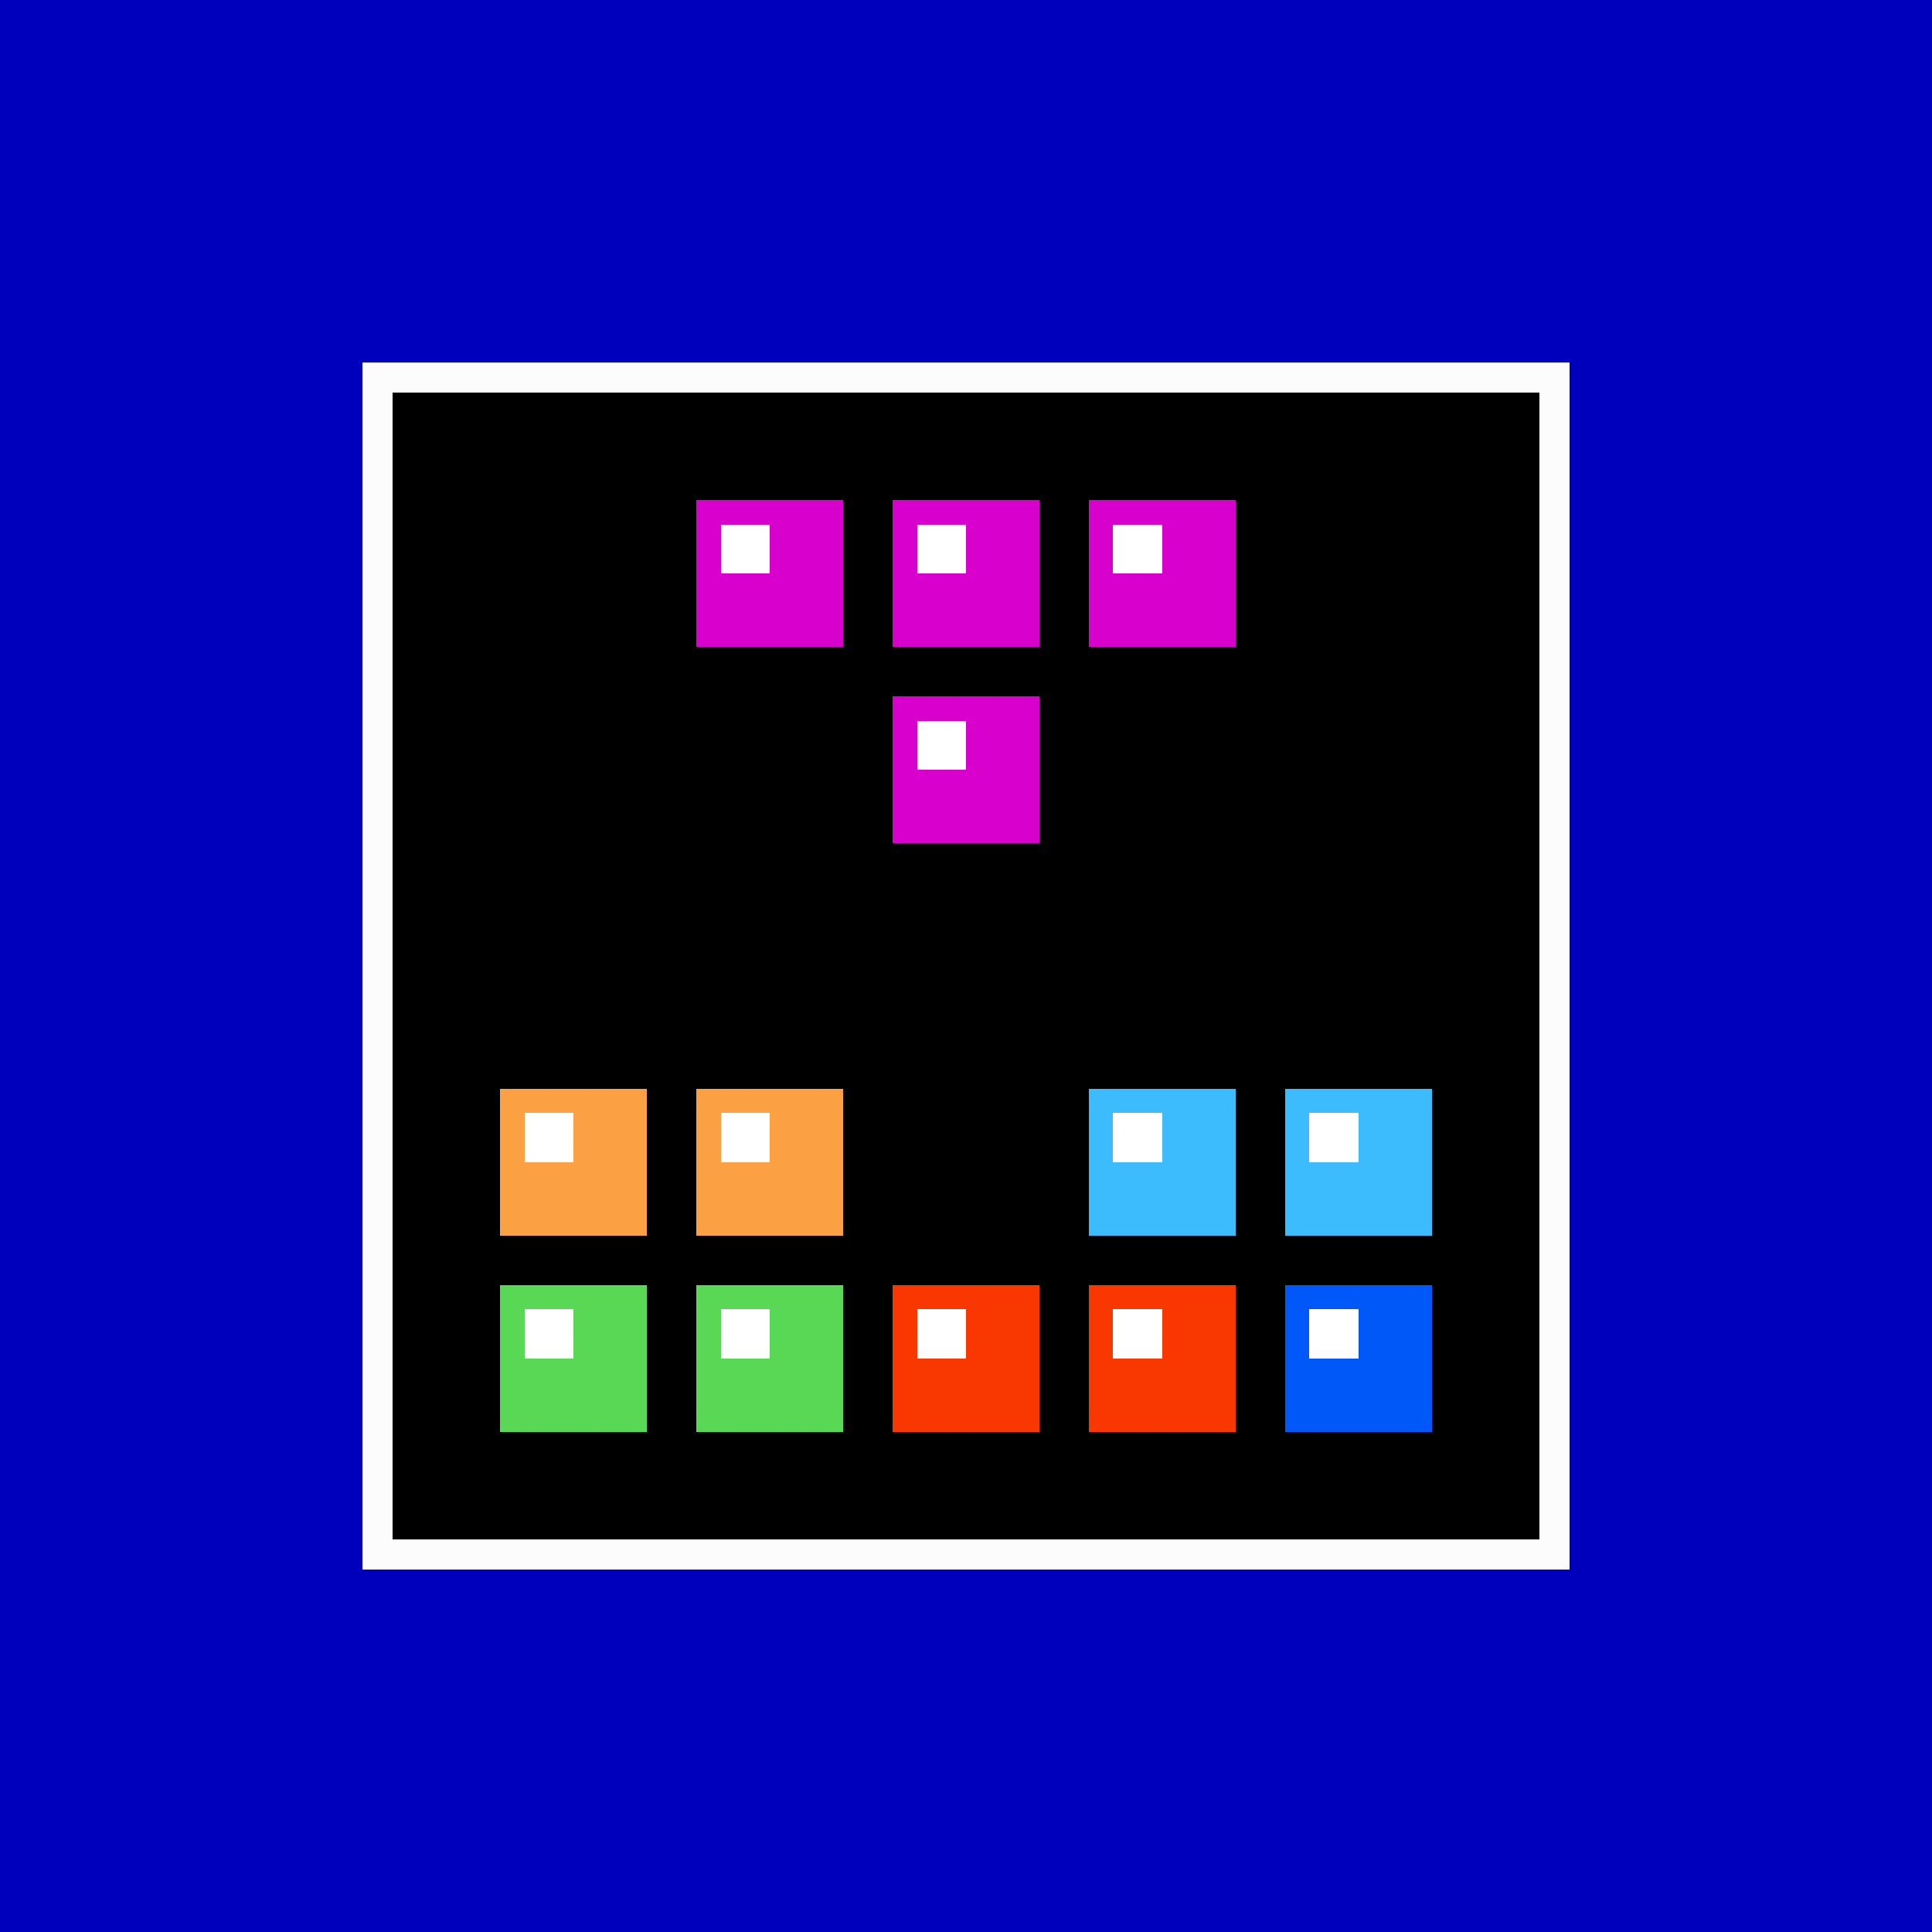
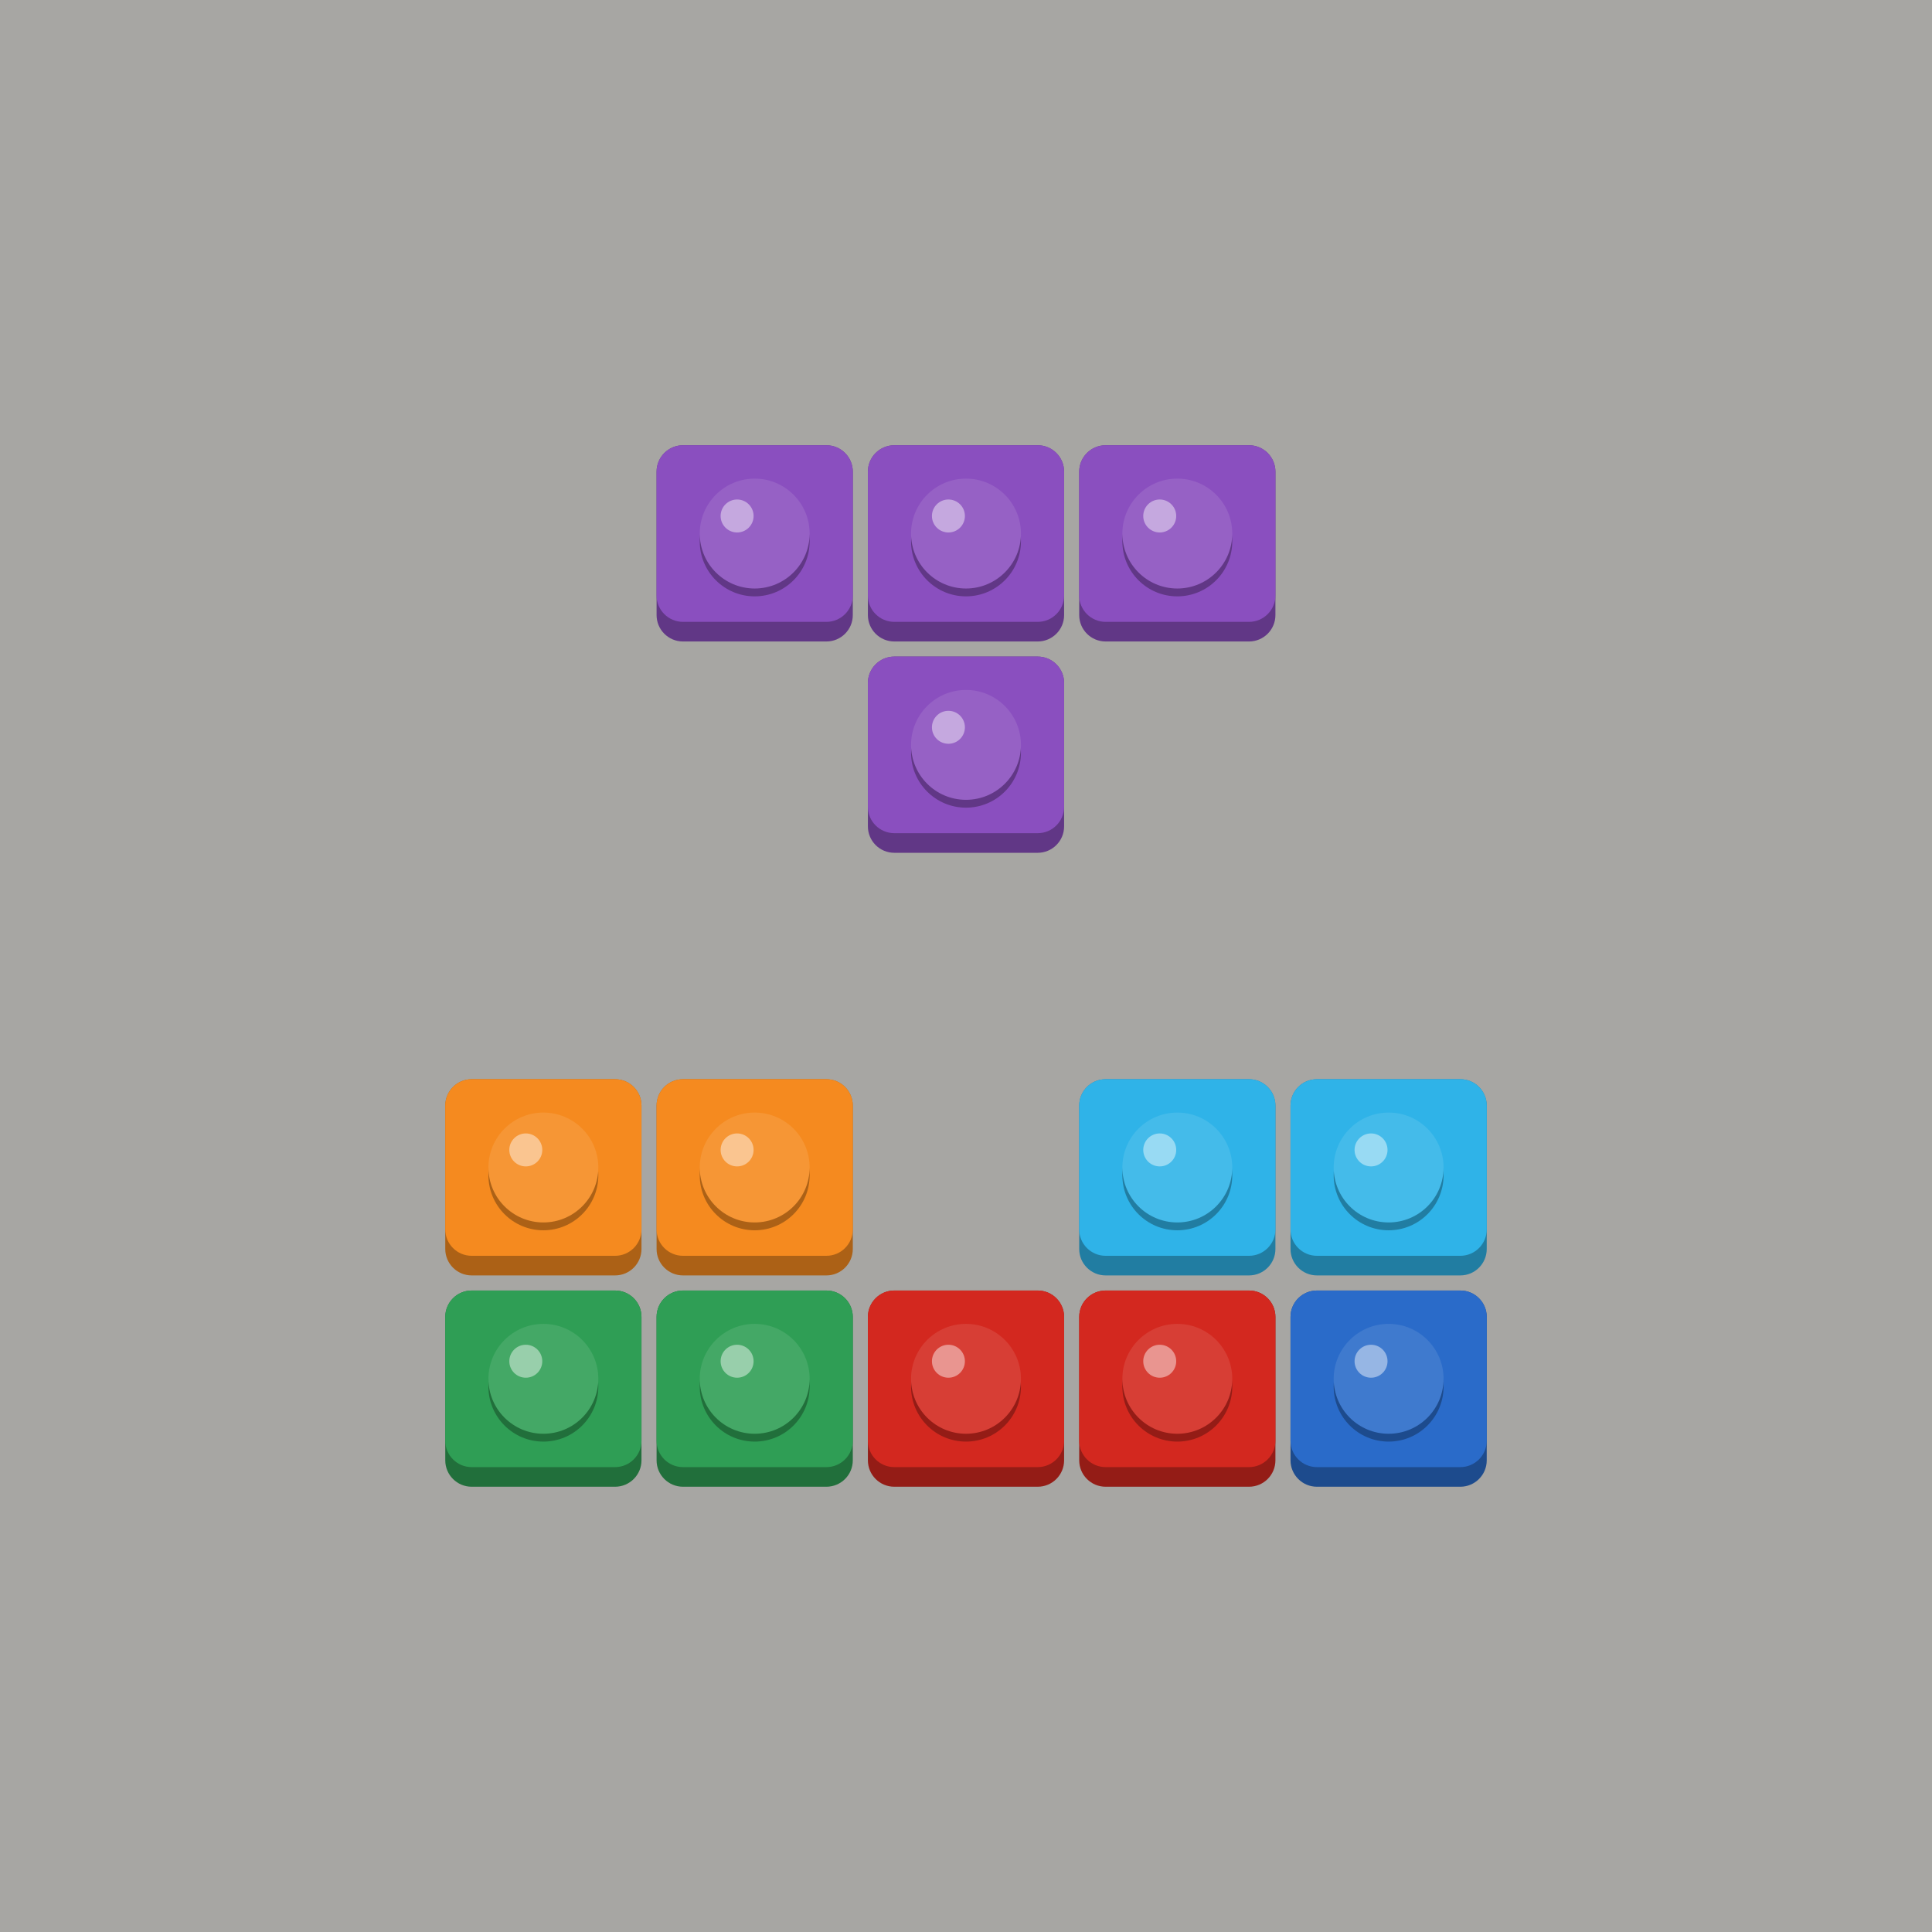
- <svg xmlns="http://www.w3.org/2000/svg" viewBox="0 0 512 512" shape-rendering="crispEdges">
-   <rect width="512" height="512" fill="#0000bc" />
-   <rect x="100" y="100" width="312" height="312" fill="#000" stroke="#fcfcfc" stroke-width="8" />
-   <rect x="178" y="126" width="52" height="52" fill="#000" />
-   <rect x="184.5" y="132.5" width="39.0" height="39.0" fill="#d800cc" />
-   <rect x="191.0" y="139.0" width="13.0" height="13.0" fill="#fff" />
-   <rect x="230" y="126" width="52" height="52" fill="#000" />
-   <rect x="236.5" y="132.5" width="39.0" height="39.0" fill="#d800cc" />
-   <rect x="243.0" y="139.0" width="13.0" height="13.0" fill="#fff" />
-   <rect x="282" y="126" width="52" height="52" fill="#000" />
-   <rect x="288.5" y="132.5" width="39.0" height="39.0" fill="#d800cc" />
-   <rect x="295.0" y="139.0" width="13.0" height="13.0" fill="#fff" />
-   <rect x="230" y="178" width="52" height="52" fill="#000" />
-   <rect x="236.5" y="184.5" width="39.0" height="39.0" fill="#d800cc" />
-   <rect x="243.0" y="191.0" width="13.0" height="13.0" fill="#fff" />
-   <rect x="126" y="282" width="52" height="52" fill="#000" />
-   <rect x="132.5" y="288.5" width="39.0" height="39.0" fill="#fca044" />
-   <rect x="139.0" y="295.0" width="13.0" height="13.0" fill="#fff" />
-   <rect x="178" y="282" width="52" height="52" fill="#000" />
-   <rect x="184.5" y="288.5" width="39.0" height="39.0" fill="#fca044" />
-   <rect x="191.0" y="295.0" width="13.0" height="13.0" fill="#fff" />
-   <rect x="282" y="282" width="52" height="52" fill="#000" />
-   <rect x="288.5" y="288.5" width="39.0" height="39.0" fill="#3cbcfc" />
-   <rect x="295.0" y="295.0" width="13.0" height="13.0" fill="#fff" />
-   <rect x="334" y="282" width="52" height="52" fill="#000" />
-   <rect x="340.5" y="288.5" width="39.0" height="39.0" fill="#3cbcfc" />
-   <rect x="347.0" y="295.0" width="13.0" height="13.0" fill="#fff" />
-   <rect x="126" y="334" width="52" height="52" fill="#000" />
-   <rect x="132.5" y="340.5" width="39.0" height="39.0" fill="#58d854" />
-   <rect x="139.0" y="347.0" width="13.0" height="13.0" fill="#fff" />
-   <rect x="178" y="334" width="52" height="52" fill="#000" />
-   <rect x="184.5" y="340.5" width="39.0" height="39.0" fill="#58d854" />
-   <rect x="191.0" y="347.0" width="13.0" height="13.0" fill="#fff" />
-   <rect x="230" y="334" width="52" height="52" fill="#000" />
-   <rect x="236.5" y="340.5" width="39.0" height="39.0" fill="#f83800" />
-   <rect x="243.0" y="347.0" width="13.0" height="13.0" fill="#fff" />
-   <rect x="282" y="334" width="52" height="52" fill="#000" />
-   <rect x="288.5" y="340.5" width="39.0" height="39.0" fill="#f83800" />
-   <rect x="295.0" y="347.0" width="13.0" height="13.0" fill="#fff" />
-   <rect x="334" y="334" width="52" height="52" fill="#000" />
-   <rect x="340.5" y="340.5" width="39.0" height="39.0" fill="#0058f8" />
-   <rect x="347.0" y="347.0" width="13.0" height="13.0" fill="#fff" />
+ <svg xmlns="http://www.w3.org/2000/svg" viewBox="0 0 512 512">
+   <rect width="512" height="512" rx="0" fill="#a7a6a3" />
+   <rect x="174" y="118" width="52" height="52" rx="7" fill="#613786" />
+   <rect x="174" y="118" width="52" height="46.8" rx="7" fill="#8a4fbf" />
+   <circle cx="200.0" cy="143.48" r="14.56" fill="#613786" />
+   <circle cx="200.0" cy="141.4" r="14.56" fill="#9661c5" />
+   <circle cx="195.341" cy="136.741" r="4.368" fill="#fff" opacity=".45" />
+   <rect x="230" y="118" width="52" height="52" rx="7" fill="#613786" />
+   <rect x="230" y="118" width="52" height="46.8" rx="7" fill="#8a4fbf" />
+   <circle cx="256.0" cy="143.48" r="14.56" fill="#613786" />
+   <circle cx="256.0" cy="141.4" r="14.56" fill="#9661c5" />
+   <circle cx="251.341" cy="136.741" r="4.368" fill="#fff" opacity=".45" />
+   <rect x="286" y="118" width="52" height="52" rx="7" fill="#613786" />
+   <rect x="286" y="118" width="52" height="46.8" rx="7" fill="#8a4fbf" />
+   <circle cx="312.0" cy="143.48" r="14.56" fill="#613786" />
+   <circle cx="312.0" cy="141.4" r="14.56" fill="#9661c5" />
+   <circle cx="307.341" cy="136.741" r="4.368" fill="#fff" opacity=".45" />
+   <rect x="230" y="174" width="52" height="52" rx="7" fill="#613786" />
+   <rect x="230" y="174" width="52" height="46.8" rx="7" fill="#8a4fbf" />
+   <circle cx="256.0" cy="199.48" r="14.56" fill="#613786" />
+   <circle cx="256.0" cy="197.4" r="14.56" fill="#9661c5" />
+   <circle cx="251.341" cy="192.741" r="4.368" fill="#fff" opacity=".45" />
+   <rect x="118" y="286" width="52" height="52" rx="7" fill="#ac6116" />
+   <rect x="118" y="286" width="52" height="46.8" rx="7" fill="#f58a1f" />
+   <circle cx="144.0" cy="311.48" r="14.56" fill="#ac6116" />
+   <circle cx="144.0" cy="309.4" r="14.56" fill="#f69635" />
+   <circle cx="139.341" cy="304.741" r="4.368" fill="#fff" opacity=".45" />
+   <rect x="174" y="286" width="52" height="52" rx="7" fill="#ac6116" />
+   <rect x="174" y="286" width="52" height="46.8" rx="7" fill="#f58a1f" />
+   <circle cx="200.0" cy="311.48" r="14.56" fill="#ac6116" />
+   <circle cx="200.0" cy="309.4" r="14.56" fill="#f69635" />
+   <circle cx="195.341" cy="304.741" r="4.368" fill="#fff" opacity=".45" />
+   <rect x="286" y="286" width="52" height="52" rx="7" fill="#217da2" />
+   <rect x="286" y="286" width="52" height="46.8" rx="7" fill="#2fb3e8" />
+   <circle cx="312.0" cy="311.48" r="14.56" fill="#217da2" />
+   <circle cx="312.0" cy="309.4" r="14.56" fill="#44bbea" />
+   <circle cx="307.341" cy="304.741" r="4.368" fill="#fff" opacity=".45" />
+   <rect x="342" y="286" width="52" height="52" rx="7" fill="#217da2" />
+   <rect x="342" y="286" width="52" height="46.8" rx="7" fill="#2fb3e8" />
+   <circle cx="368.0" cy="311.48" r="14.56" fill="#217da2" />
+   <circle cx="368.0" cy="309.4" r="14.56" fill="#44bbea" />
+   <circle cx="363.341" cy="304.741" r="4.368" fill="#fff" opacity=".45" />
+   <rect x="118" y="342" width="52" height="52" rx="7" fill="#216f3b" />
+   <rect x="118" y="342" width="52" height="46.8" rx="7" fill="#2f9e55" />
+   <circle cx="144.0" cy="367.48" r="14.56" fill="#216f3b" />
+   <circle cx="144.0" cy="365.4" r="14.56" fill="#44a866" />
+   <circle cx="139.341" cy="360.741" r="4.368" fill="#fff" opacity=".45" />
+   <rect x="174" y="342" width="52" height="52" rx="7" fill="#216f3b" />
+   <rect x="174" y="342" width="52" height="46.8" rx="7" fill="#2f9e55" />
+   <circle cx="200.0" cy="367.48" r="14.56" fill="#216f3b" />
+   <circle cx="200.0" cy="365.4" r="14.56" fill="#44a866" />
+   <circle cx="195.341" cy="360.741" r="4.368" fill="#fff" opacity=".45" />
+   <rect x="230" y="342" width="52" height="52" rx="7" fill="#941c16" />
+   <rect x="230" y="342" width="52" height="46.8" rx="7" fill="#d3281f" />
+   <circle cx="256.0" cy="367.48" r="14.56" fill="#941c16" />
+   <circle cx="256.0" cy="365.4" r="14.56" fill="#d73e35" />
+   <circle cx="251.341" cy="360.741" r="4.368" fill="#fff" opacity=".45" />
+   <rect x="286" y="342" width="52" height="52" rx="7" fill="#941c16" />
+   <rect x="286" y="342" width="52" height="46.8" rx="7" fill="#d3281f" />
+   <circle cx="312.0" cy="367.48" r="14.56" fill="#941c16" />
+   <circle cx="312.0" cy="365.4" r="14.56" fill="#d73e35" />
+   <circle cx="307.341" cy="360.741" r="4.368" fill="#fff" opacity=".45" />
+   <rect x="342" y="342" width="52" height="52" rx="7" fill="#1d4b8d" />
+   <rect x="342" y="342" width="52" height="46.8" rx="7" fill="#2a6bc9" />
+   <circle cx="368.0" cy="367.48" r="14.56" fill="#1d4b8d" />
+   <circle cx="368.0" cy="365.4" r="14.56" fill="#3f7ace" />
+   <circle cx="363.341" cy="360.741" r="4.368" fill="#fff" opacity=".45" />
</svg>
